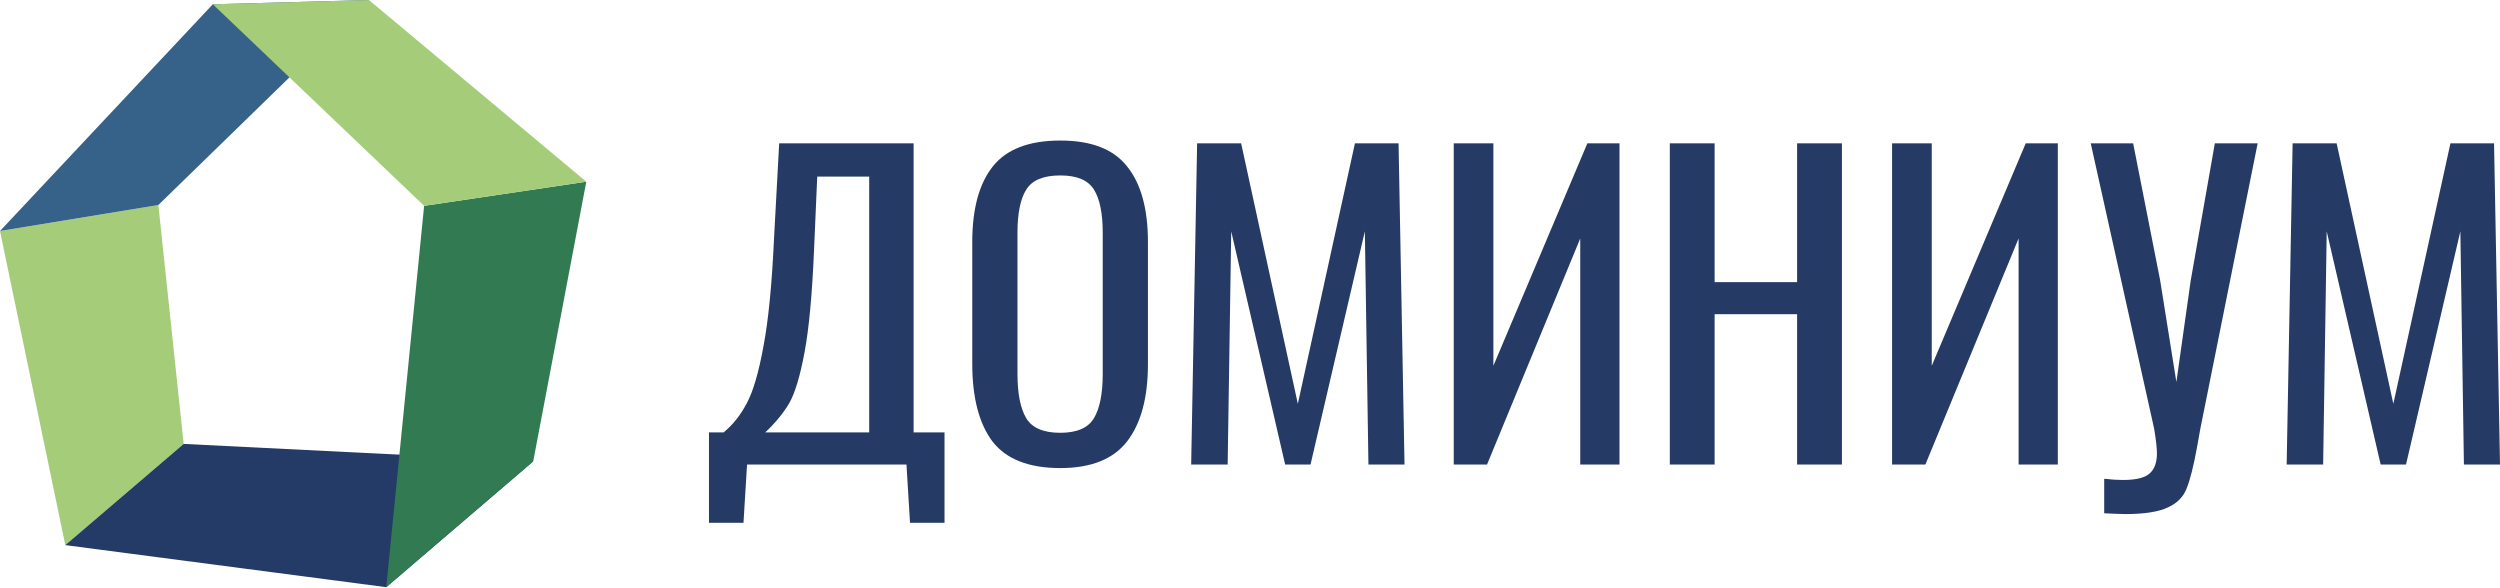
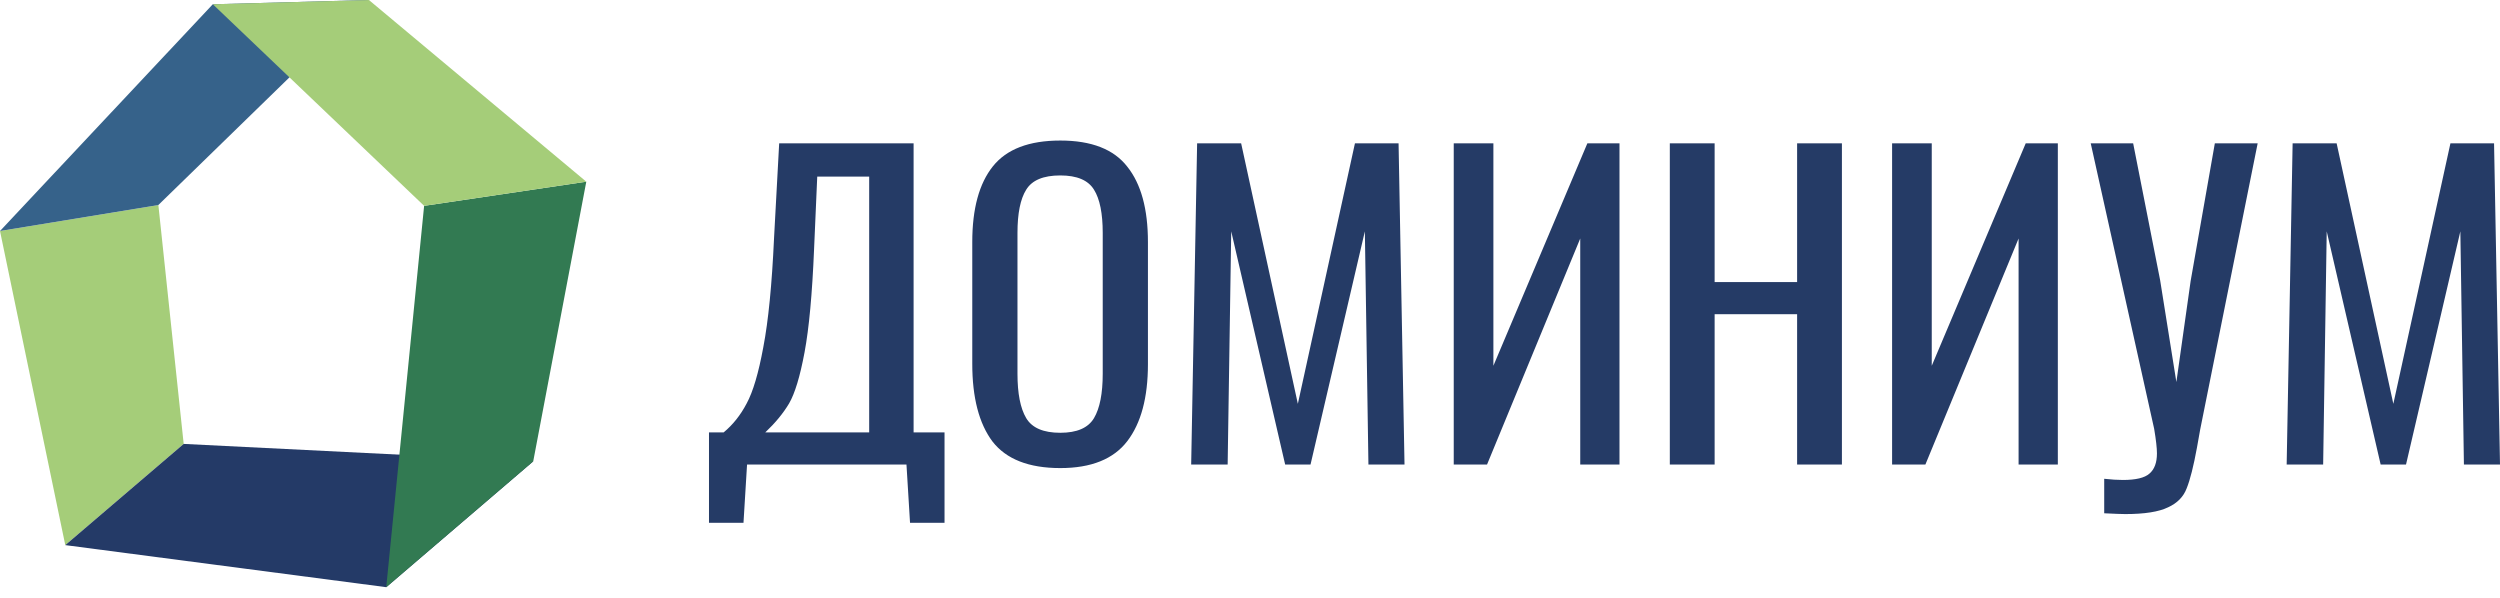
- <svg xmlns="http://www.w3.org/2000/svg" width="200" height="47" viewBox="0 0 200 47" fill="none">
-   <path fill-rule="evenodd" clip-rule="evenodd" d="M14.695 35.514L5.223 43.61L0 18.479L12.669 16.401L14.695 35.514Z" fill="#A5CD79" />
-   <path fill-rule="evenodd" clip-rule="evenodd" d="M30.9 46.975L5.223 43.61L14.695 35.513L42.658 36.907L30.9 46.975Z" fill="#243A67" />
-   <path fill-rule="evenodd" clip-rule="evenodd" d="M33.93 16.467L30.9 46.975L42.658 36.907L46.904 14.534L33.93 16.467Z" fill="#327A52" />
-   <path fill-rule="evenodd" clip-rule="evenodd" d="M12.669 16.4L29.513 0L17.025 0.341L0.001 18.479L12.669 16.401" fill="#36628A" />
-   <path fill-rule="evenodd" clip-rule="evenodd" d="M17.025 0.341L33.929 16.467L46.904 14.535L29.513 0L17.025 0.341Z" fill="#A5CD79" />
-   <path d="M56.719 34.591H57.893C58.633 33.977 59.247 33.206 59.733 32.275C60.24 31.345 60.684 29.843 61.065 27.771C61.467 25.677 61.753 22.78 61.922 19.079L62.334 11.465H73.088V34.591H75.562V41.824H72.802L72.517 37.16H59.765L59.479 41.824H56.719V34.591ZM69.535 34.591V14.13H65.379L65.126 19.935C64.978 23.509 64.724 26.259 64.364 28.183C64.005 30.107 63.593 31.471 63.127 32.275C62.662 33.058 62.028 33.83 61.224 34.591H69.535ZM84.824 37.446C82.307 37.446 80.499 36.737 79.399 35.321C78.321 33.882 77.781 31.81 77.781 29.103V19.364C77.781 16.7 78.331 14.68 79.431 13.305C80.531 11.931 82.328 11.243 84.824 11.243C87.319 11.243 89.106 11.941 90.185 13.337C91.285 14.712 91.835 16.721 91.835 19.364V29.135C91.835 31.799 91.285 33.851 90.185 35.289C89.085 36.727 87.298 37.446 84.824 37.446ZM84.824 34.623C86.156 34.623 87.055 34.231 87.52 33.449C87.985 32.666 88.218 31.482 88.218 29.896V18.635C88.218 17.07 87.985 15.917 87.52 15.177C87.055 14.415 86.156 14.035 84.824 14.035C83.47 14.035 82.561 14.415 82.096 15.177C81.63 15.917 81.398 17.07 81.398 18.635V29.896C81.398 31.482 81.63 32.666 82.096 33.449C82.561 34.231 83.47 34.623 84.824 34.623ZM95.77 11.465H99.291L103.827 32.307L108.395 11.465H111.885L112.361 37.16H109.474L109.188 18.508L104.842 37.16H102.812L98.498 18.508L98.213 37.16H95.294L95.77 11.465ZM116.299 11.465H119.471V29.262L126.99 11.465H129.559V37.16H126.419V19.079L118.964 37.16H116.299V11.465ZM133.585 11.465H137.17V22.568H143.768V11.465H147.353V37.16H143.768V25.138H137.17V37.16H133.585V11.465ZM151.367 11.465H154.54V29.262L162.058 11.465H164.627V37.16H161.487V19.079L154.032 37.16H151.367V11.465ZM168.336 38.302C168.907 38.366 169.404 38.398 169.827 38.398C170.863 38.398 171.572 38.228 171.953 37.89C172.354 37.552 172.555 37.013 172.555 36.272C172.555 35.849 172.481 35.194 172.333 34.305L167.258 11.465H170.652L172.809 22.41L174.11 30.562L175.252 22.473L177.187 11.465H180.613L176.013 34.369L175.759 35.796C175.484 37.298 175.209 38.387 174.935 39.064C174.681 39.741 174.184 40.248 173.444 40.586C172.703 40.946 171.561 41.126 170.018 41.126C169.743 41.126 169.182 41.105 168.336 41.062V38.302ZM183.409 11.465H186.93L191.467 32.307L196.035 11.465H199.524L200 37.16H197.113L196.828 18.508L192.482 37.16H190.452L186.137 18.508L185.852 37.16H182.933L183.409 11.465Z" fill="#253B66" />
+ <svg xmlns="http://www.w3.org/2000/svg" width="230" height="55" viewBox="0 0 230 55" fill="none">
+   <path fill-rule="evenodd" clip-rule="evenodd" d="M16.899 40.841L6.006 50.152L0 21.251L14.57 18.862L16.899 40.841Z" fill="#A5CD79" />
+   <path fill-rule="evenodd" clip-rule="evenodd" d="M35.535 54.021L6.006 50.151L16.899 40.84L49.057 42.443L35.535 54.021Z" fill="#243A67" />
+   <path fill-rule="evenodd" clip-rule="evenodd" d="M39.019 18.937L35.535 54.021L49.057 42.443L53.939 16.714L39.019 18.937Z" fill="#327A52" />
+   <path fill-rule="evenodd" clip-rule="evenodd" d="M14.569 18.86L33.939 0L19.578 0.392L0.001 21.251L14.569 18.862" fill="#36628A" />
+   <path fill-rule="evenodd" clip-rule="evenodd" d="M19.579 0.392L39.019 18.937L53.939 16.715L33.94 0L19.579 0.392Z" fill="#A5CD79" />
+   <path d="M65.227 39.78H66.577C67.428 39.074 68.134 38.187 68.693 37.117C69.276 36.046 69.787 34.32 70.225 31.936C70.687 29.529 71.016 26.197 71.21 21.941L71.684 13.185H84.051V39.78H86.897V48.097H83.723L83.395 42.734H68.729L68.401 48.097H65.227V39.78ZM79.965 39.78V16.25H75.186L74.895 22.925C74.724 27.036 74.433 30.197 74.019 32.41C73.606 34.624 73.132 36.192 72.596 37.117C72.061 38.016 71.332 38.904 70.407 39.78H79.965ZM97.547 43.063C94.653 43.063 92.574 42.248 91.309 40.619C90.069 38.965 89.449 36.581 89.449 33.468V22.269C89.449 19.204 90.081 16.882 91.346 15.301C92.61 13.72 94.677 12.93 97.547 12.93C100.417 12.93 102.472 13.732 103.713 15.338C104.977 16.918 105.61 19.229 105.61 22.269V33.505C105.61 36.569 104.977 38.928 103.713 40.582C102.448 42.236 100.393 43.063 97.547 43.063ZM97.547 39.816C99.08 39.816 100.113 39.366 100.648 38.466C101.183 37.566 101.451 36.205 101.451 34.38V21.43C101.451 19.63 101.183 18.305 100.648 17.453C100.113 16.578 99.08 16.14 97.547 16.14C95.991 16.14 94.945 16.578 94.41 17.453C93.875 18.305 93.608 19.63 93.608 21.43V34.38C93.608 36.205 93.875 37.566 94.41 38.466C94.945 39.366 95.991 39.816 97.547 39.816ZM110.135 13.185H114.185L119.402 37.153L124.655 13.185H128.668L129.215 42.734H125.895L125.567 21.284L120.569 42.734H118.234L113.273 21.284L112.944 42.734H109.588L110.135 13.185ZM133.744 13.185H137.392V33.651L146.038 13.185H148.993V42.734H145.382V21.941L136.809 42.734H133.744V13.185ZM153.623 13.185H157.746V25.953H165.334V13.185H169.456V42.734H165.334V28.908H157.746V42.734H153.623V13.185ZM174.073 13.185H177.721V33.651L186.367 13.185H189.321V42.734H185.71V21.941L177.137 42.734H174.073V13.185ZM193.587 44.048C194.243 44.121 194.815 44.157 195.301 44.157C196.493 44.157 197.308 43.963 197.746 43.574C198.208 43.184 198.439 42.564 198.439 41.713C198.439 41.227 198.354 40.473 198.183 39.451L192.346 13.185H196.25L198.731 25.771L200.226 35.147L201.54 25.844L203.765 13.185H207.705L202.415 39.524L202.123 41.166C201.807 42.893 201.491 44.145 201.175 44.923C200.883 45.702 200.312 46.285 199.46 46.674C198.609 47.088 197.296 47.295 195.52 47.295C195.204 47.295 194.56 47.27 193.587 47.222V44.048ZM210.921 13.185H214.97L220.187 37.153L225.44 13.185H229.453L230 42.734H226.68L226.352 21.284L221.354 42.734H219.019L214.058 21.284L213.73 42.734H210.373L210.921 13.185Z" fill="#253B66" />
</svg>
